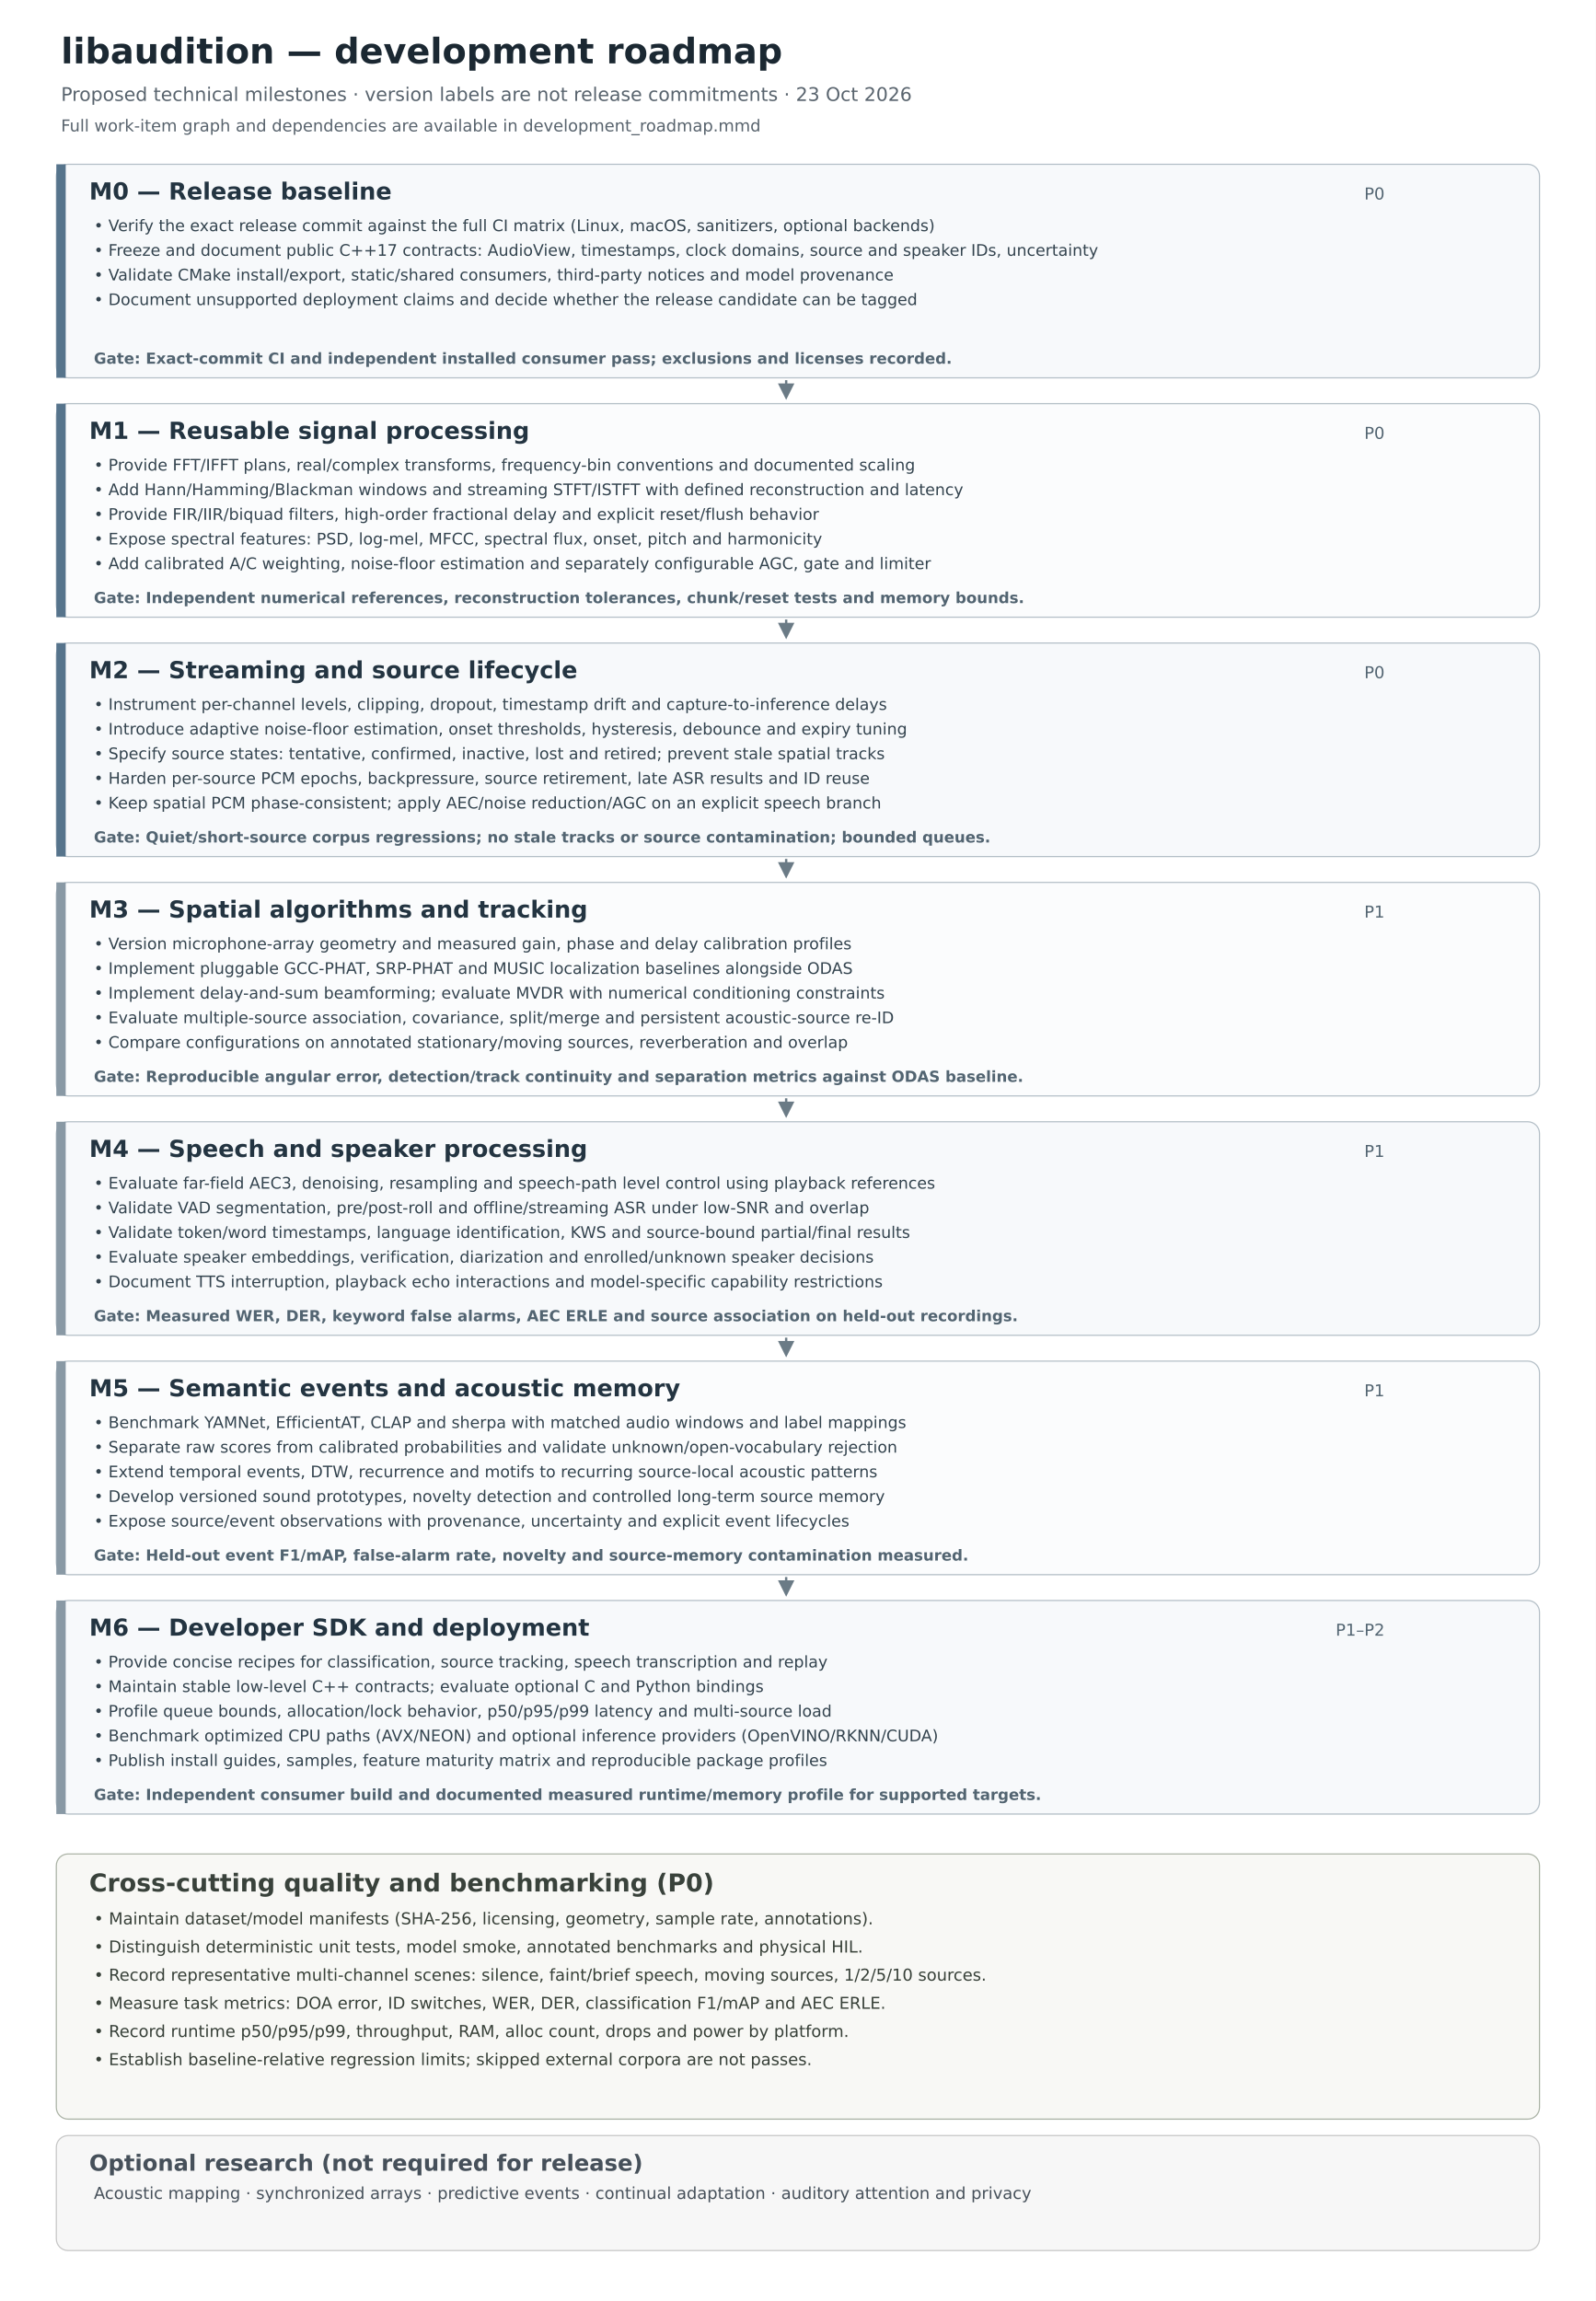
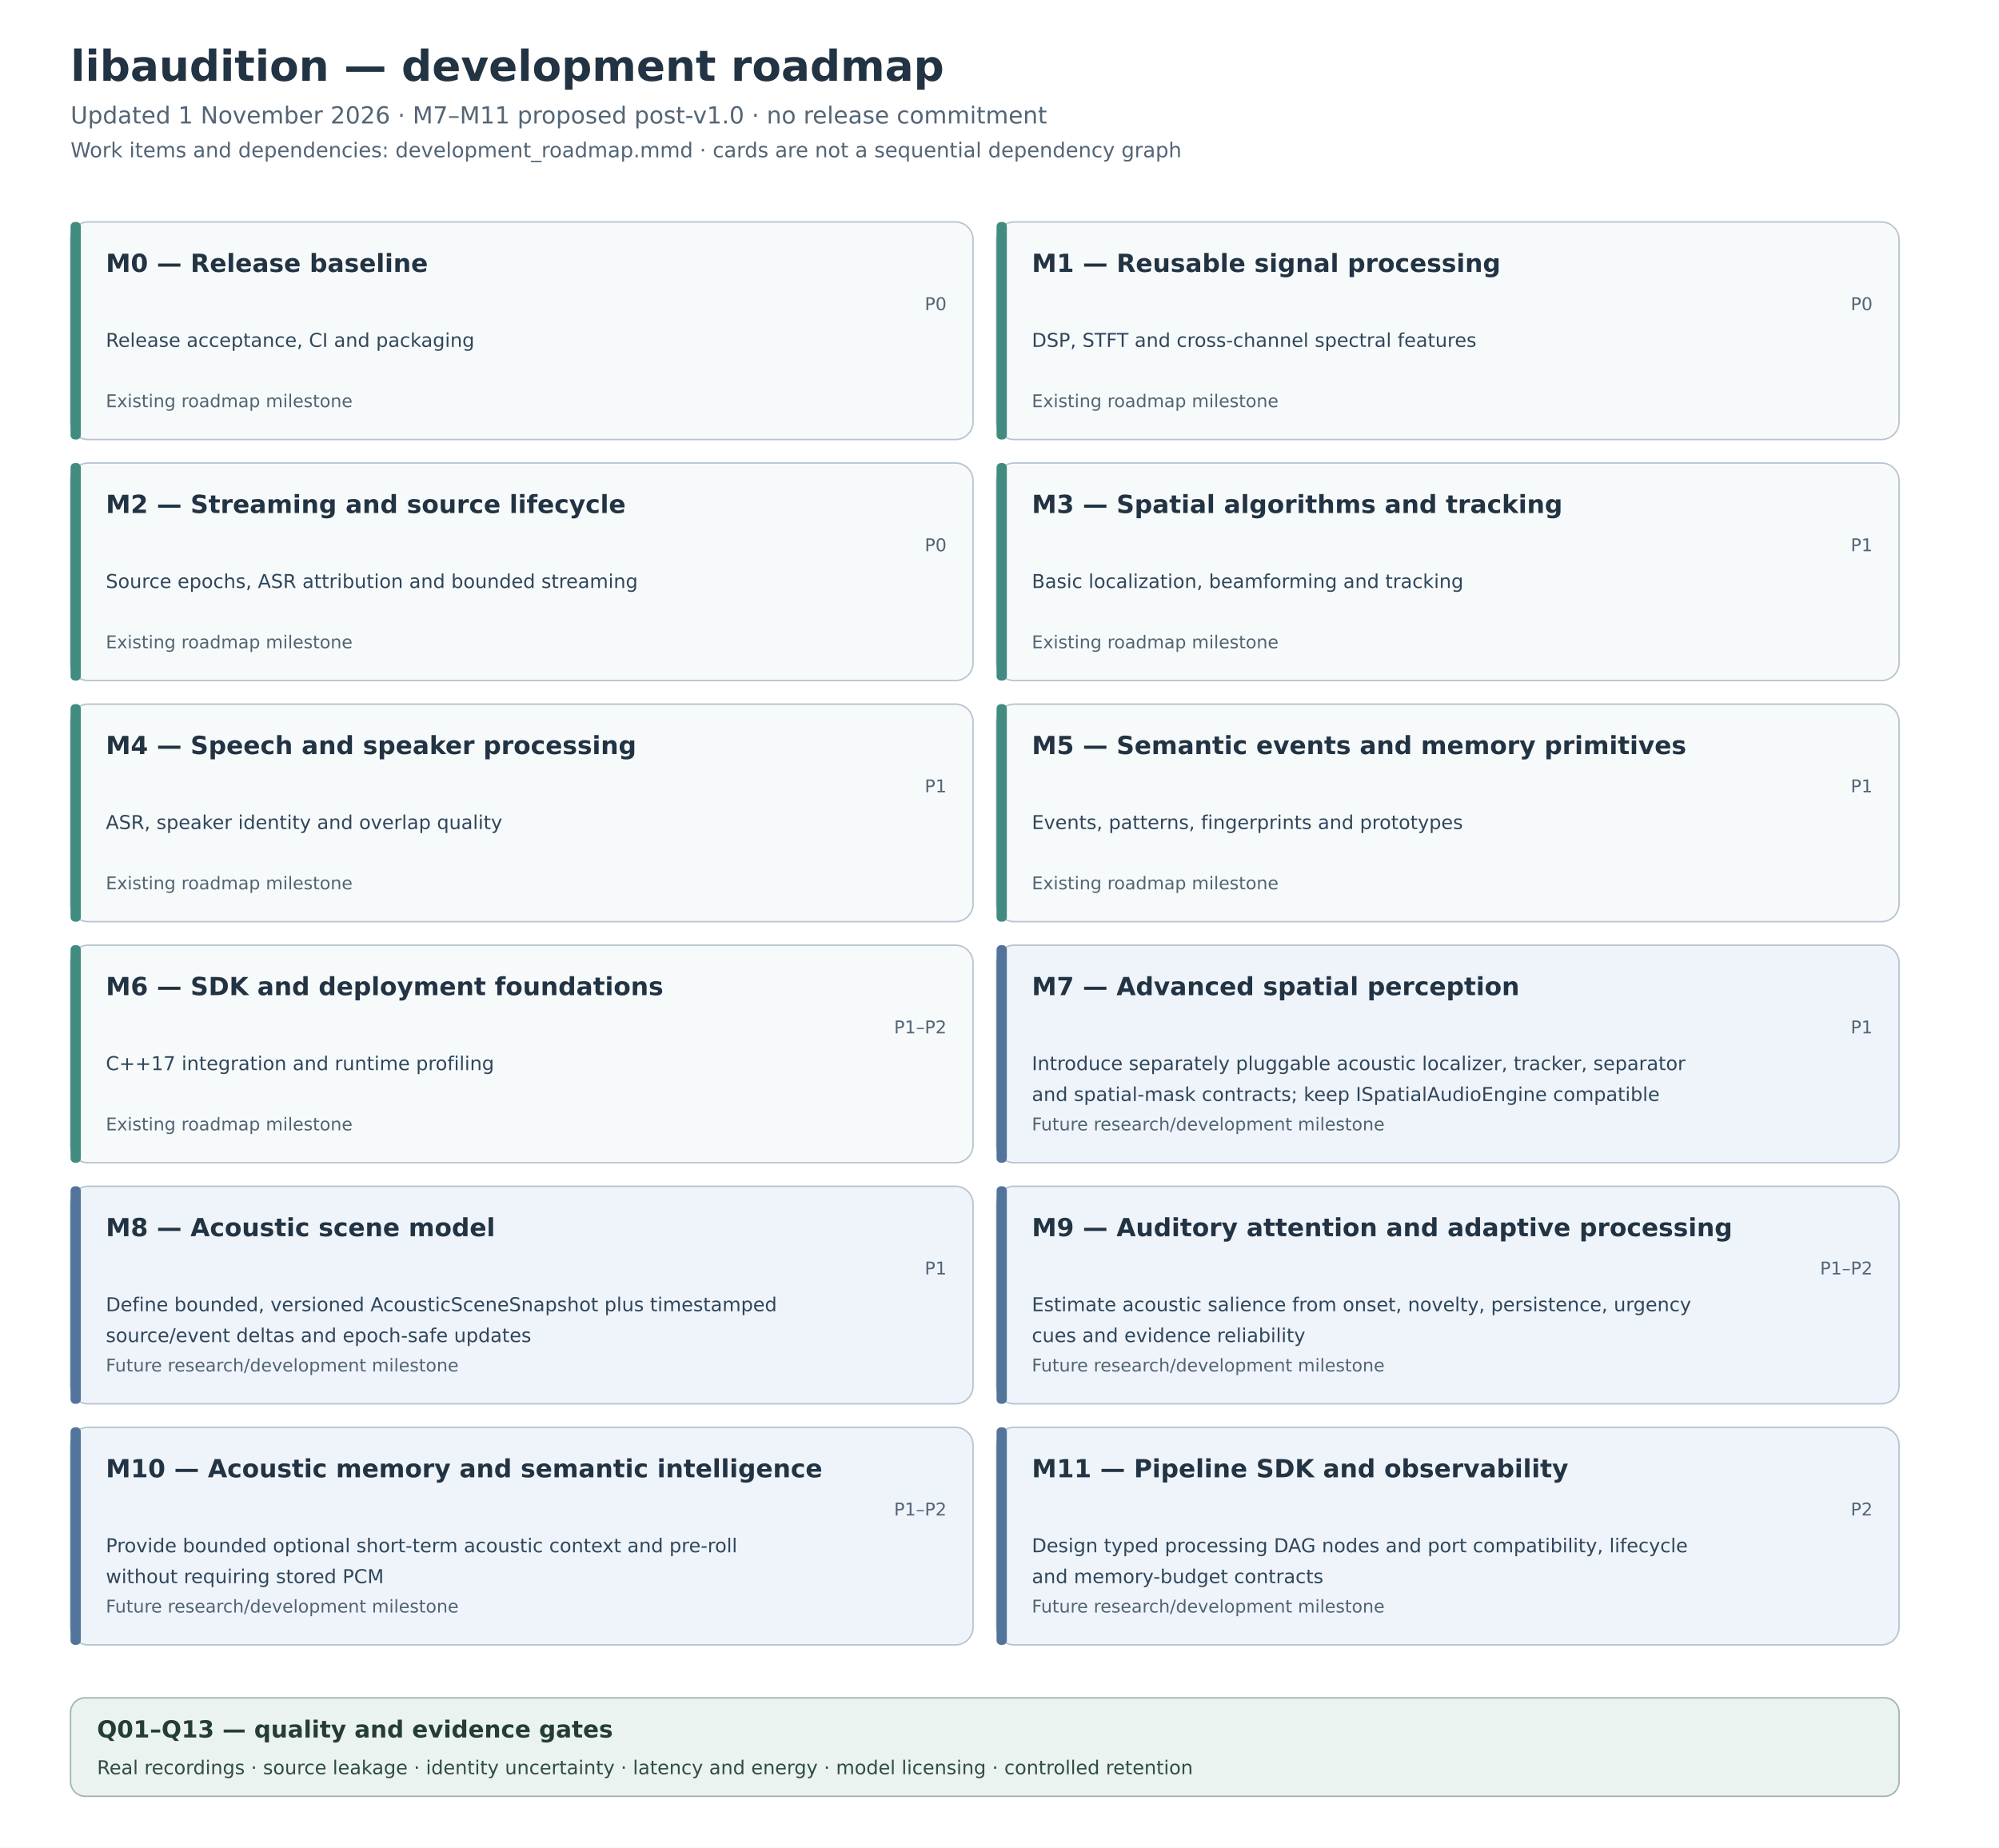
- <svg xmlns="http://www.w3.org/2000/svg" viewBox="0 0 1360 1961" role="img" aria-label="libaudition development roadmap overview">
-   <defs>
-     <marker id="arrow" viewBox="0 0 10 10" refX="8" refY="5" markerWidth="7" markerHeight="7" orient="auto">
-       <path d="M0 0 L10 5 L0 10 Z" fill="#6b7b86" />
-     </marker>
-   </defs>
-   <rect width="1360" height="1961" fill="#fff" />
-   <text x="52" y="54" font-family="DejaVu Sans,Arial,sans-serif" font-size="30" font-weight="700" fill="#1b2832">libaudition — development roadmap</text>
-   <text x="52" y="86" font-family="DejaVu Sans,Arial,sans-serif" font-size="16" fill="#58636d">Proposed technical milestones · version labels are not release commitments · 23 Oct 2026</text>
-   <text x="52" y="112" font-family="DejaVu Sans,Arial,sans-serif" font-size="14" fill="#58636d">Full work-item graph and dependencies are available in development_roadmap.mmd</text>
-   <rect x="48" y="140" width="1264" height="182" rx="10" fill="#f7f9fb" stroke="#b4bfc7" />
-   <rect x="48" y="140" width="8" height="182" fill="#56748c" />
-   <text x="76" y="170" font-family="DejaVu Sans,Arial,sans-serif" font-size="20" font-weight="700" fill="#233441">M0 — Release baseline</text>
-   <text x="1180" y="170" text-anchor="end" font-family="DejaVu Sans,Arial,sans-serif" font-size="14" fill="#526471">P0</text>
-   <text x="80" y="197" font-family="DejaVu Sans,Arial,sans-serif" font-size="13.6" fill="#33434e">• Verify the exact release commit against the full CI matrix (Linux, macOS, sanitizers, optional backends)</text>
-   <text x="80" y="218" font-family="DejaVu Sans,Arial,sans-serif" font-size="13.6" fill="#33434e">• Freeze and document public C++17 contracts: AudioView, timestamps, clock domains, source and speaker IDs, uncertainty</text>
-   <text x="80" y="239" font-family="DejaVu Sans,Arial,sans-serif" font-size="13.6" fill="#33434e">• Validate CMake install/export, static/shared consumers, third-party notices and model provenance</text>
-   <text x="80" y="260" font-family="DejaVu Sans,Arial,sans-serif" font-size="13.6" fill="#33434e">• Document unsupported deployment claims and decide whether the release candidate can be tagged</text>
-   <text x="80" y="310" font-family="DejaVu Sans,Arial,sans-serif" font-size="13" font-weight="700" fill="#526471">Gate: Exact-commit CI and independent installed consumer pass; exclusions and licenses recorded.</text>
-   <path d="M670 324 V338" fill="none" stroke="#6b7b86" stroke-width="2" marker-end="url(#arrow)" />
-   <rect x="48" y="344" width="1264" height="182" rx="10" fill="#fbfcfd" stroke="#b4bfc7" />
-   <rect x="48" y="344" width="8" height="182" fill="#56748c" />
-   <text x="76" y="374" font-family="DejaVu Sans,Arial,sans-serif" font-size="20" font-weight="700" fill="#233441">M1 — Reusable signal processing</text>
-   <text x="1180" y="374" text-anchor="end" font-family="DejaVu Sans,Arial,sans-serif" font-size="14" fill="#526471">P0</text>
-   <text x="80" y="401" font-family="DejaVu Sans,Arial,sans-serif" font-size="13.6" fill="#33434e">• Provide FFT/IFFT plans, real/complex transforms, frequency-bin conventions and documented scaling</text>
-   <text x="80" y="422" font-family="DejaVu Sans,Arial,sans-serif" font-size="13.6" fill="#33434e">• Add Hann/Hamming/Blackman windows and streaming STFT/ISTFT with defined reconstruction and latency</text>
-   <text x="80" y="443" font-family="DejaVu Sans,Arial,sans-serif" font-size="13.6" fill="#33434e">• Provide FIR/IIR/biquad filters, high-order fractional delay and explicit reset/flush behavior</text>
-   <text x="80" y="464" font-family="DejaVu Sans,Arial,sans-serif" font-size="13.6" fill="#33434e">• Expose spectral features: PSD, log-mel, MFCC, spectral flux, onset, pitch and harmonicity</text>
-   <text x="80" y="485" font-family="DejaVu Sans,Arial,sans-serif" font-size="13.6" fill="#33434e">• Add calibrated A/C weighting, noise-floor estimation and separately configurable AGC, gate and limiter</text>
-   <text x="80" y="514" font-family="DejaVu Sans,Arial,sans-serif" font-size="13" font-weight="700" fill="#526471">Gate: Independent numerical references, reconstruction tolerances, chunk/reset tests and memory bounds.</text>
-   <path d="M670 528 V542" fill="none" stroke="#6b7b86" stroke-width="2" marker-end="url(#arrow)" />
-   <rect x="48" y="548" width="1264" height="182" rx="10" fill="#f7f9fb" stroke="#b4bfc7" />
-   <rect x="48" y="548" width="8" height="182" fill="#56748c" />
-   <text x="76" y="578" font-family="DejaVu Sans,Arial,sans-serif" font-size="20" font-weight="700" fill="#233441">M2 — Streaming and source lifecycle</text>
-   <text x="1180" y="578" text-anchor="end" font-family="DejaVu Sans,Arial,sans-serif" font-size="14" fill="#526471">P0</text>
-   <text x="80" y="605" font-family="DejaVu Sans,Arial,sans-serif" font-size="13.6" fill="#33434e">• Instrument per-channel levels, clipping, dropout, timestamp drift and capture-to-inference delays</text>
-   <text x="80" y="626" font-family="DejaVu Sans,Arial,sans-serif" font-size="13.6" fill="#33434e">• Introduce adaptive noise-floor estimation, onset thresholds, hysteresis, debounce and expiry tuning</text>
-   <text x="80" y="647" font-family="DejaVu Sans,Arial,sans-serif" font-size="13.6" fill="#33434e">• Specify source states: tentative, confirmed, inactive, lost and retired; prevent stale spatial tracks</text>
-   <text x="80" y="668" font-family="DejaVu Sans,Arial,sans-serif" font-size="13.6" fill="#33434e">• Harden per-source PCM epochs, backpressure, source retirement, late ASR results and ID reuse</text>
-   <text x="80" y="689" font-family="DejaVu Sans,Arial,sans-serif" font-size="13.6" fill="#33434e">• Keep spatial PCM phase-consistent; apply AEC/noise reduction/AGC on an explicit speech branch</text>
-   <text x="80" y="718" font-family="DejaVu Sans,Arial,sans-serif" font-size="13" font-weight="700" fill="#526471">Gate: Quiet/short-source corpus regressions; no stale tracks or source contamination; bounded queues.</text>
-   <path d="M670 732 V746" fill="none" stroke="#6b7b86" stroke-width="2" marker-end="url(#arrow)" />
-   <rect x="48" y="752" width="1264" height="182" rx="10" fill="#fbfcfd" stroke="#b4bfc7" />
-   <rect x="48" y="752" width="8" height="182" fill="#8999a5" />
-   <text x="76" y="782" font-family="DejaVu Sans,Arial,sans-serif" font-size="20" font-weight="700" fill="#233441">M3 — Spatial algorithms and tracking</text>
-   <text x="1180" y="782" text-anchor="end" font-family="DejaVu Sans,Arial,sans-serif" font-size="14" fill="#526471">P1</text>
-   <text x="80" y="809" font-family="DejaVu Sans,Arial,sans-serif" font-size="13.6" fill="#33434e">• Version microphone-array geometry and measured gain, phase and delay calibration profiles</text>
-   <text x="80" y="830" font-family="DejaVu Sans,Arial,sans-serif" font-size="13.6" fill="#33434e">• Implement pluggable GCC-PHAT, SRP-PHAT and MUSIC localization baselines alongside ODAS</text>
-   <text x="80" y="851" font-family="DejaVu Sans,Arial,sans-serif" font-size="13.6" fill="#33434e">• Implement delay-and-sum beamforming; evaluate MVDR with numerical conditioning constraints</text>
-   <text x="80" y="872" font-family="DejaVu Sans,Arial,sans-serif" font-size="13.6" fill="#33434e">• Evaluate multiple-source association, covariance, split/merge and persistent acoustic-source re-ID</text>
-   <text x="80" y="893" font-family="DejaVu Sans,Arial,sans-serif" font-size="13.6" fill="#33434e">• Compare configurations on annotated stationary/moving sources, reverberation and overlap</text>
-   <text x="80" y="922" font-family="DejaVu Sans,Arial,sans-serif" font-size="13" font-weight="700" fill="#526471">Gate: Reproducible angular error, detection/track continuity and separation metrics against ODAS baseline.</text>
-   <path d="M670 936 V950" fill="none" stroke="#6b7b86" stroke-width="2" marker-end="url(#arrow)" />
-   <rect x="48" y="956" width="1264" height="182" rx="10" fill="#f7f9fb" stroke="#b4bfc7" />
-   <rect x="48" y="956" width="8" height="182" fill="#8999a5" />
-   <text x="76" y="986" font-family="DejaVu Sans,Arial,sans-serif" font-size="20" font-weight="700" fill="#233441">M4 — Speech and speaker processing</text>
-   <text x="1180" y="986" text-anchor="end" font-family="DejaVu Sans,Arial,sans-serif" font-size="14" fill="#526471">P1</text>
-   <text x="80" y="1013" font-family="DejaVu Sans,Arial,sans-serif" font-size="13.6" fill="#33434e">• Evaluate far-field AEC3, denoising, resampling and speech-path level control using playback references</text>
-   <text x="80" y="1034" font-family="DejaVu Sans,Arial,sans-serif" font-size="13.6" fill="#33434e">• Validate VAD segmentation, pre/post-roll and offline/streaming ASR under low-SNR and overlap</text>
-   <text x="80" y="1055" font-family="DejaVu Sans,Arial,sans-serif" font-size="13.6" fill="#33434e">• Validate token/word timestamps, language identification, KWS and source-bound partial/final results</text>
-   <text x="80" y="1076" font-family="DejaVu Sans,Arial,sans-serif" font-size="13.6" fill="#33434e">• Evaluate speaker embeddings, verification, diarization and enrolled/unknown speaker decisions</text>
-   <text x="80" y="1097" font-family="DejaVu Sans,Arial,sans-serif" font-size="13.6" fill="#33434e">• Document TTS interruption, playback echo interactions and model-specific capability restrictions</text>
-   <text x="80" y="1126" font-family="DejaVu Sans,Arial,sans-serif" font-size="13" font-weight="700" fill="#526471">Gate: Measured WER, DER, keyword false alarms, AEC ERLE and source association on held-out recordings.</text>
-   <path d="M670 1140 V1154" fill="none" stroke="#6b7b86" stroke-width="2" marker-end="url(#arrow)" />
-   <rect x="48" y="1160" width="1264" height="182" rx="10" fill="#fbfcfd" stroke="#b4bfc7" />
-   <rect x="48" y="1160" width="8" height="182" fill="#8999a5" />
-   <text x="76" y="1190" font-family="DejaVu Sans,Arial,sans-serif" font-size="20" font-weight="700" fill="#233441">M5 — Semantic events and acoustic memory</text>
-   <text x="1180" y="1190" text-anchor="end" font-family="DejaVu Sans,Arial,sans-serif" font-size="14" fill="#526471">P1</text>
-   <text x="80" y="1217" font-family="DejaVu Sans,Arial,sans-serif" font-size="13.6" fill="#33434e">• Benchmark YAMNet, EfficientAT, CLAP and sherpa with matched audio windows and label mappings</text>
-   <text x="80" y="1238" font-family="DejaVu Sans,Arial,sans-serif" font-size="13.6" fill="#33434e">• Separate raw scores from calibrated probabilities and validate unknown/open-vocabulary rejection</text>
-   <text x="80" y="1259" font-family="DejaVu Sans,Arial,sans-serif" font-size="13.6" fill="#33434e">• Extend temporal events, DTW, recurrence and motifs to recurring source-local acoustic patterns</text>
-   <text x="80" y="1280" font-family="DejaVu Sans,Arial,sans-serif" font-size="13.6" fill="#33434e">• Develop versioned sound prototypes, novelty detection and controlled long-term source memory</text>
-   <text x="80" y="1301" font-family="DejaVu Sans,Arial,sans-serif" font-size="13.6" fill="#33434e">• Expose source/event observations with provenance, uncertainty and explicit event lifecycles</text>
-   <text x="80" y="1330" font-family="DejaVu Sans,Arial,sans-serif" font-size="13" font-weight="700" fill="#526471">Gate: Held-out event F1/mAP, false-alarm rate, novelty and source-memory contamination measured.</text>
-   <path d="M670 1344 V1358" fill="none" stroke="#6b7b86" stroke-width="2" marker-end="url(#arrow)" />
-   <rect x="48" y="1364" width="1264" height="182" rx="10" fill="#f7f9fb" stroke="#b4bfc7" />
-   <rect x="48" y="1364" width="8" height="182" fill="#8999a5" />
-   <text x="76" y="1394" font-family="DejaVu Sans,Arial,sans-serif" font-size="20" font-weight="700" fill="#233441">M6 — Developer SDK and deployment</text>
-   <text x="1180" y="1394" text-anchor="end" font-family="DejaVu Sans,Arial,sans-serif" font-size="14" fill="#526471">P1–P2</text>
-   <text x="80" y="1421" font-family="DejaVu Sans,Arial,sans-serif" font-size="13.6" fill="#33434e">• Provide concise recipes for classification, source tracking, speech transcription and replay</text>
-   <text x="80" y="1442" font-family="DejaVu Sans,Arial,sans-serif" font-size="13.6" fill="#33434e">• Maintain stable low-level C++ contracts; evaluate optional C and Python bindings</text>
-   <text x="80" y="1463" font-family="DejaVu Sans,Arial,sans-serif" font-size="13.6" fill="#33434e">• Profile queue bounds, allocation/lock behavior, p50/p95/p99 latency and multi-source load</text>
-   <text x="80" y="1484" font-family="DejaVu Sans,Arial,sans-serif" font-size="13.6" fill="#33434e">• Benchmark optimized CPU paths (AVX/NEON) and optional inference providers (OpenVINO/RKNN/CUDA)</text>
-   <text x="80" y="1505" font-family="DejaVu Sans,Arial,sans-serif" font-size="13.6" fill="#33434e">• Publish install guides, samples, feature maturity matrix and reproducible package profiles</text>
-   <text x="80" y="1534" font-family="DejaVu Sans,Arial,sans-serif" font-size="13" font-weight="700" fill="#526471">Gate: Independent consumer build and documented measured runtime/memory profile for supported targets.</text>
-   <rect x="48" y="1580" width="1264" height="226" rx="10" fill="#f8f8f5" stroke="#abb3a6" />
-   <text x="76" y="1612" font-family="DejaVu Sans,Arial,sans-serif" font-size="21" font-weight="700" fill="#39423b">Cross-cutting quality and benchmarking (P0)</text>
-   <text x="80" y="1640" font-family="DejaVu Sans,Arial,sans-serif" font-size="14" fill="#374038">• Maintain dataset/model manifests (SHA-256, licensing, geometry, sample rate, annotations).</text>
-   <text x="80" y="1664" font-family="DejaVu Sans,Arial,sans-serif" font-size="14" fill="#374038">• Distinguish deterministic unit tests, model smoke, annotated benchmarks and physical HIL.</text>
-   <text x="80" y="1688" font-family="DejaVu Sans,Arial,sans-serif" font-size="14" fill="#374038">• Record representative multi-channel scenes: silence, faint/brief speech, moving sources, 1/2/5/10 sources.</text>
-   <text x="80" y="1712" font-family="DejaVu Sans,Arial,sans-serif" font-size="14" fill="#374038">• Measure task metrics: DOA error, ID switches, WER, DER, classification F1/mAP and AEC ERLE.</text>
-   <text x="80" y="1736" font-family="DejaVu Sans,Arial,sans-serif" font-size="14" fill="#374038">• Record runtime p50/p95/p99, throughput, RAM, alloc count, drops and power by platform.</text>
-   <text x="80" y="1760" font-family="DejaVu Sans,Arial,sans-serif" font-size="14" fill="#374038">• Establish baseline-relative regression limits; skipped external corpora are not passes.</text>
-   <rect x="48" y="1820" width="1264" height="98" rx="10" fill="#f7f7f7" stroke="#c6c6c6" />
-   <text x="76" y="1850" font-family="DejaVu Sans,Arial,sans-serif" font-size="19" font-weight="700" fill="#46505a">Optional research (not required for release)</text>
-   <text x="80" y="1874" font-family="DejaVu Sans,Arial,sans-serif" font-size="14" fill="#46505a">Acoustic mapping · synchronized arrays · predictive events · continual adaptation · auditory attention and privacy</text>
+ <svg xmlns="http://www.w3.org/2000/svg" viewBox="0 0 1360 1257" role="img" aria-label="libaudition M0 to M11 development roadmap overview">
+   <rect width="1360" height="1257" fill="#ffffff" />
+   <text x="48" y="55" font-family="DejaVu Sans,Arial,sans-serif" font-size="29" font-weight="700" fill="#223343">libaudition — development roadmap</text>
+   <text x="48" y="84" font-family="DejaVu Sans,Arial,sans-serif" font-size="16" fill="#536576">Updated 1 November 2026 · M7–M11 proposed post-v1.0 · no release commitment</text>
+   <text x="48" y="107" font-family="DejaVu Sans,Arial,sans-serif" font-size="14" fill="#536576">Work items and dependencies: development_roadmap.mmd · cards are not a sequential dependency graph</text>
+   <rect x="48" y="151" width="614" height="148" rx="12" stroke="#b7c4d0" fill="#f7fafb" />
+   <rect x="48" y="151" width="7" height="148" rx="3" fill="#428b81" />
+   <text x="72" y="185" font-family="DejaVu Sans,Arial,sans-serif" font-size="17" font-weight="700" fill="#223343">M0 — Release baseline</text>
+   <text x="644" y="211" text-anchor="end" font-family="DejaVu Sans,Arial,sans-serif" font-size="12" fill="#536576">P0</text>
+   <text x="72" y="236" font-family="DejaVu Sans,Arial,sans-serif" font-size="13" fill="#30465a">Release acceptance, CI and packaging</text>
+   <text x="72" y="277" font-family="DejaVu Sans,Arial,sans-serif" font-size="12" fill="#526471">Existing roadmap milestone</text>
+   <rect x="678" y="151" width="614" height="148" rx="12" stroke="#b7c4d0" fill="#f7fafb" />
+   <rect x="678" y="151" width="7" height="148" rx="3" fill="#428b81" />
+   <text x="702" y="185" font-family="DejaVu Sans,Arial,sans-serif" font-size="17" font-weight="700" fill="#223343">M1 — Reusable signal processing</text>
+   <text x="1274" y="211" text-anchor="end" font-family="DejaVu Sans,Arial,sans-serif" font-size="12" fill="#536576">P0</text>
+   <text x="702" y="236" font-family="DejaVu Sans,Arial,sans-serif" font-size="13" fill="#30465a">DSP, STFT and cross-channel spectral features</text>
+   <text x="702" y="277" font-family="DejaVu Sans,Arial,sans-serif" font-size="12" fill="#526471">Existing roadmap milestone</text>
+   <rect x="48" y="315" width="614" height="148" rx="12" stroke="#b7c4d0" fill="#f7fafb" />
+   <rect x="48" y="315" width="7" height="148" rx="3" fill="#428b81" />
+   <text x="72" y="349" font-family="DejaVu Sans,Arial,sans-serif" font-size="17" font-weight="700" fill="#223343">M2 — Streaming and source lifecycle</text>
+   <text x="644" y="375" text-anchor="end" font-family="DejaVu Sans,Arial,sans-serif" font-size="12" fill="#536576">P0</text>
+   <text x="72" y="400" font-family="DejaVu Sans,Arial,sans-serif" font-size="13" fill="#30465a">Source epochs, ASR attribution and bounded streaming</text>
+   <text x="72" y="441" font-family="DejaVu Sans,Arial,sans-serif" font-size="12" fill="#526471">Existing roadmap milestone</text>
+   <rect x="678" y="315" width="614" height="148" rx="12" stroke="#b7c4d0" fill="#f7fafb" />
+   <rect x="678" y="315" width="7" height="148" rx="3" fill="#428b81" />
+   <text x="702" y="349" font-family="DejaVu Sans,Arial,sans-serif" font-size="17" font-weight="700" fill="#223343">M3 — Spatial algorithms and tracking</text>
+   <text x="1274" y="375" text-anchor="end" font-family="DejaVu Sans,Arial,sans-serif" font-size="12" fill="#536576">P1</text>
+   <text x="702" y="400" font-family="DejaVu Sans,Arial,sans-serif" font-size="13" fill="#30465a">Basic localization, beamforming and tracking</text>
+   <text x="702" y="441" font-family="DejaVu Sans,Arial,sans-serif" font-size="12" fill="#526471">Existing roadmap milestone</text>
+   <rect x="48" y="479" width="614" height="148" rx="12" stroke="#b7c4d0" fill="#f7fafb" />
+   <rect x="48" y="479" width="7" height="148" rx="3" fill="#428b81" />
+   <text x="72" y="513" font-family="DejaVu Sans,Arial,sans-serif" font-size="17" font-weight="700" fill="#223343">M4 — Speech and speaker processing</text>
+   <text x="644" y="539" text-anchor="end" font-family="DejaVu Sans,Arial,sans-serif" font-size="12" fill="#536576">P1</text>
+   <text x="72" y="564" font-family="DejaVu Sans,Arial,sans-serif" font-size="13" fill="#30465a">ASR, speaker identity and overlap quality</text>
+   <text x="72" y="605" font-family="DejaVu Sans,Arial,sans-serif" font-size="12" fill="#526471">Existing roadmap milestone</text>
+   <rect x="678" y="479" width="614" height="148" rx="12" stroke="#b7c4d0" fill="#f7fafb" />
+   <rect x="678" y="479" width="7" height="148" rx="3" fill="#428b81" />
+   <text x="702" y="513" font-family="DejaVu Sans,Arial,sans-serif" font-size="17" font-weight="700" fill="#223343">M5 — Semantic events and memory primitives</text>
+   <text x="1274" y="539" text-anchor="end" font-family="DejaVu Sans,Arial,sans-serif" font-size="12" fill="#536576">P1</text>
+   <text x="702" y="564" font-family="DejaVu Sans,Arial,sans-serif" font-size="13" fill="#30465a">Events, patterns, fingerprints and prototypes</text>
+   <text x="702" y="605" font-family="DejaVu Sans,Arial,sans-serif" font-size="12" fill="#526471">Existing roadmap milestone</text>
+   <rect x="48" y="643" width="614" height="148" rx="12" stroke="#b7c4d0" fill="#f7fafb" />
+   <rect x="48" y="643" width="7" height="148" rx="3" fill="#428b81" />
+   <text x="72" y="677" font-family="DejaVu Sans,Arial,sans-serif" font-size="17" font-weight="700" fill="#223343">M6 — SDK and deployment foundations</text>
+   <text x="644" y="703" text-anchor="end" font-family="DejaVu Sans,Arial,sans-serif" font-size="12" fill="#536576">P1–P2</text>
+   <text x="72" y="728" font-family="DejaVu Sans,Arial,sans-serif" font-size="13" fill="#30465a">C++17 integration and runtime profiling</text>
+   <text x="72" y="769" font-family="DejaVu Sans,Arial,sans-serif" font-size="12" fill="#526471">Existing roadmap milestone</text>
+   <rect x="678" y="643" width="614" height="148" rx="12" stroke="#b7c4d0" fill="#eef4fa" />
+   <rect x="678" y="643" width="7" height="148" rx="3" fill="#53749a" />
+   <text x="702" y="677" font-family="DejaVu Sans,Arial,sans-serif" font-size="17" font-weight="700" fill="#223343">M7 — Advanced spatial perception</text>
+   <text x="1274" y="703" text-anchor="end" font-family="DejaVu Sans,Arial,sans-serif" font-size="12" fill="#536576">P1</text>
+   <text x="702" y="728" font-family="DejaVu Sans,Arial,sans-serif" font-size="13" fill="#30465a">Introduce separately pluggable acoustic localizer, tracker, separator</text>
+   <text x="702" y="749" font-family="DejaVu Sans,Arial,sans-serif" font-size="13" fill="#30465a">and spatial-mask contracts; keep ISpatialAudioEngine compatible</text>
+   <text x="702" y="769" font-family="DejaVu Sans,Arial,sans-serif" font-size="12" fill="#526471">Future research/development milestone</text>
+   <rect x="48" y="807" width="614" height="148" rx="12" stroke="#b7c4d0" fill="#eef4fa" />
+   <rect x="48" y="807" width="7" height="148" rx="3" fill="#53749a" />
+   <text x="72" y="841" font-family="DejaVu Sans,Arial,sans-serif" font-size="17" font-weight="700" fill="#223343">M8 — Acoustic scene model</text>
+   <text x="644" y="867" text-anchor="end" font-family="DejaVu Sans,Arial,sans-serif" font-size="12" fill="#536576">P1</text>
+   <text x="72" y="892" font-family="DejaVu Sans,Arial,sans-serif" font-size="13" fill="#30465a">Define bounded, versioned AcousticSceneSnapshot plus timestamped</text>
+   <text x="72" y="913" font-family="DejaVu Sans,Arial,sans-serif" font-size="13" fill="#30465a">source/event deltas and epoch-safe updates</text>
+   <text x="72" y="933" font-family="DejaVu Sans,Arial,sans-serif" font-size="12" fill="#526471">Future research/development milestone</text>
+   <rect x="678" y="807" width="614" height="148" rx="12" stroke="#b7c4d0" fill="#eef4fa" />
+   <rect x="678" y="807" width="7" height="148" rx="3" fill="#53749a" />
+   <text x="702" y="841" font-family="DejaVu Sans,Arial,sans-serif" font-size="17" font-weight="700" fill="#223343">M9 — Auditory attention and adaptive processing</text>
+   <text x="1274" y="867" text-anchor="end" font-family="DejaVu Sans,Arial,sans-serif" font-size="12" fill="#536576">P1–P2</text>
+   <text x="702" y="892" font-family="DejaVu Sans,Arial,sans-serif" font-size="13" fill="#30465a">Estimate acoustic salience from onset, novelty, persistence, urgency</text>
+   <text x="702" y="913" font-family="DejaVu Sans,Arial,sans-serif" font-size="13" fill="#30465a">cues and evidence reliability</text>
+   <text x="702" y="933" font-family="DejaVu Sans,Arial,sans-serif" font-size="12" fill="#526471">Future research/development milestone</text>
+   <rect x="48" y="971" width="614" height="148" rx="12" stroke="#b7c4d0" fill="#eef4fa" />
+   <rect x="48" y="971" width="7" height="148" rx="3" fill="#53749a" />
+   <text x="72" y="1005" font-family="DejaVu Sans,Arial,sans-serif" font-size="17" font-weight="700" fill="#223343">M10 — Acoustic memory and semantic intelligence</text>
+   <text x="644" y="1031" text-anchor="end" font-family="DejaVu Sans,Arial,sans-serif" font-size="12" fill="#536576">P1–P2</text>
+   <text x="72" y="1056" font-family="DejaVu Sans,Arial,sans-serif" font-size="13" fill="#30465a">Provide bounded optional short-term acoustic context and pre-roll</text>
+   <text x="72" y="1077" font-family="DejaVu Sans,Arial,sans-serif" font-size="13" fill="#30465a">without requiring stored PCM</text>
+   <text x="72" y="1097" font-family="DejaVu Sans,Arial,sans-serif" font-size="12" fill="#526471">Future research/development milestone</text>
+   <rect x="678" y="971" width="614" height="148" rx="12" stroke="#b7c4d0" fill="#eef4fa" />
+   <rect x="678" y="971" width="7" height="148" rx="3" fill="#53749a" />
+   <text x="702" y="1005" font-family="DejaVu Sans,Arial,sans-serif" font-size="17" font-weight="700" fill="#223343">M11 — Pipeline SDK and observability</text>
+   <text x="1274" y="1031" text-anchor="end" font-family="DejaVu Sans,Arial,sans-serif" font-size="12" fill="#536576">P2</text>
+   <text x="702" y="1056" font-family="DejaVu Sans,Arial,sans-serif" font-size="13" fill="#30465a">Design typed processing DAG nodes and port compatibility, lifecycle</text>
+   <text x="702" y="1077" font-family="DejaVu Sans,Arial,sans-serif" font-size="13" fill="#30465a">and memory-budget contracts</text>
+   <text x="702" y="1097" font-family="DejaVu Sans,Arial,sans-serif" font-size="12" fill="#526471">Future research/development milestone</text>
+   <rect x="48" y="1155" width="1244" height="67" rx="10" fill="#eaf3ef" stroke="#a1b6ad" />
+   <text x="66" y="1182" font-family="DejaVu Sans,Arial,sans-serif" font-size="16" font-weight="700" fill="#253d34">Q01–Q13 — quality and evidence gates</text>
+   <text x="66" y="1207" font-family="DejaVu Sans,Arial,sans-serif" font-size="13" fill="#304d41">Real recordings · source leakage · identity uncertainty · latency and energy · model licensing · controlled retention</text>
</svg>
